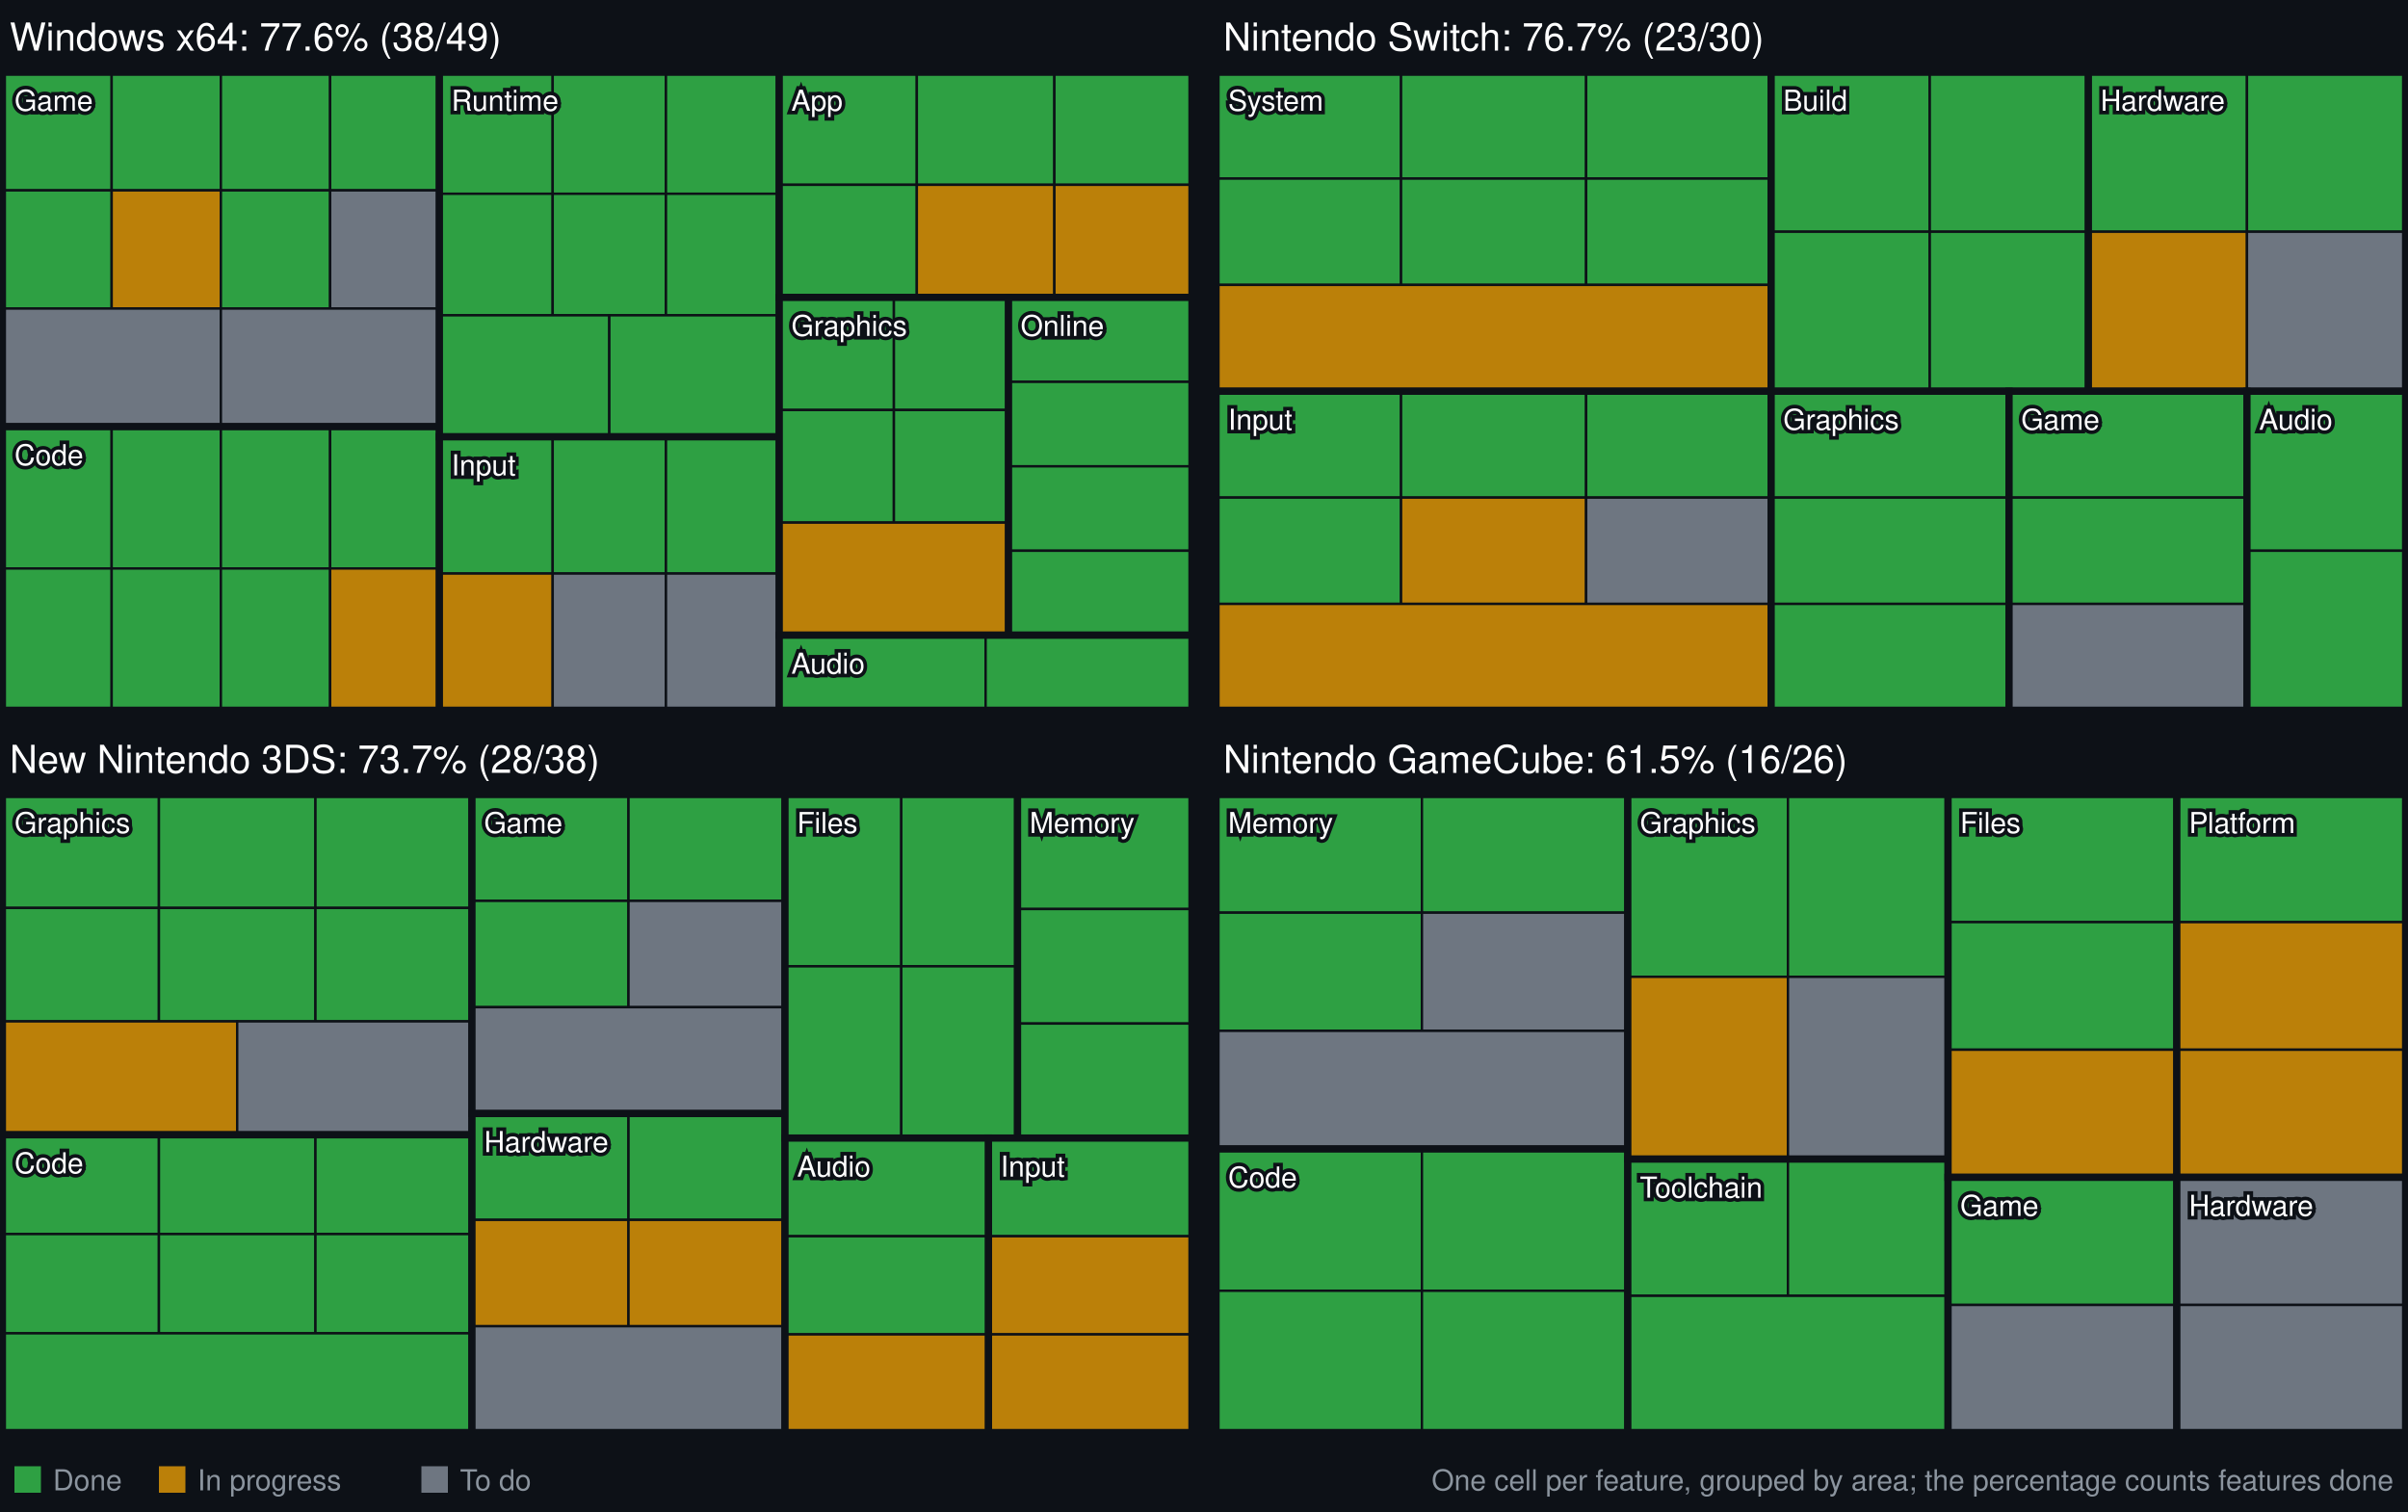
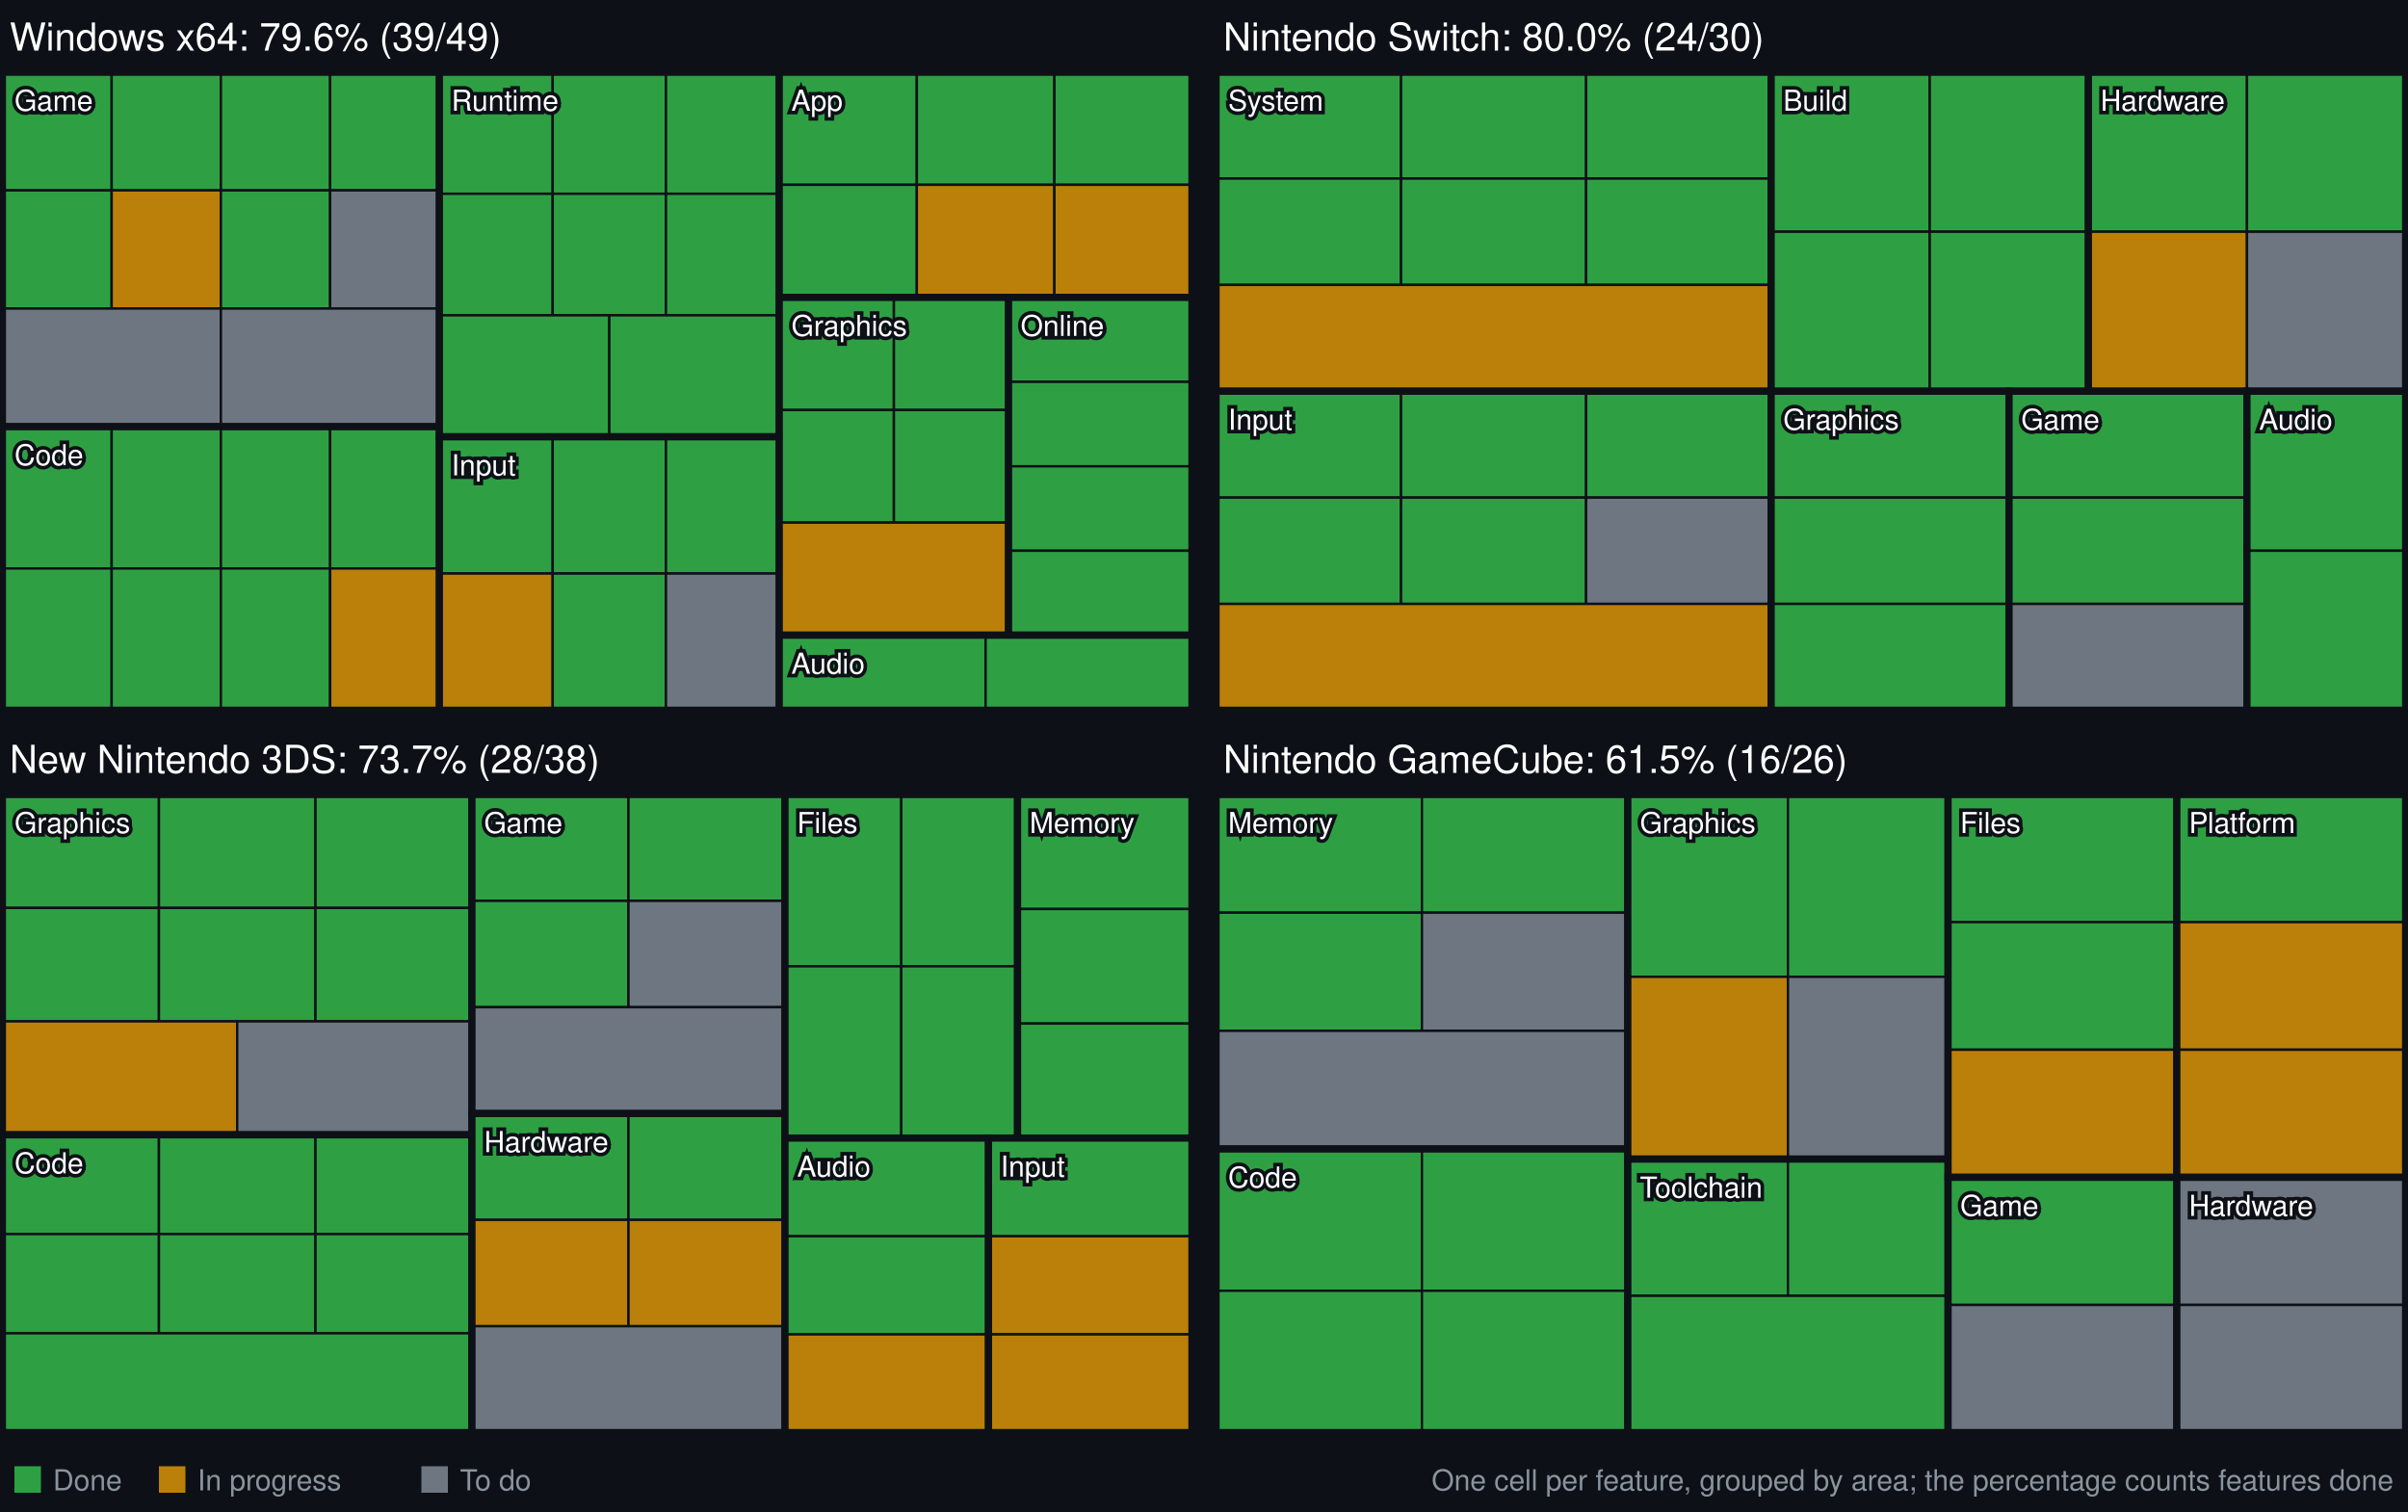
<svg xmlns="http://www.w3.org/2000/svg" viewBox="0 0 1000 628" width="1000" height="628" font-family="-apple-system,'Segoe UI',Helvetica,Arial,sans-serif" role="img" aria-label="Status of every port">
  <rect width="1000" height="628" fill="#0d1117" />
-   <text x="4.00" y="21.00" font-size="16" font-weight="normal" fill="#ffffff" text-anchor="start" stroke="#0d1117" stroke-width="3" paint-order="stroke">Windows x64: 77.6% (38/49)</text>
+   <text x="4.00" y="21.00" font-size="16" font-weight="normal" fill="#ffffff" text-anchor="start" stroke="#0d1117" stroke-width="3" paint-order="stroke">Windows x64: 79.6% (39/49)</text>
  <g>
    <rect x="1.00" y="30.00" width="45.37" height="49.07" fill="#2ea043" stroke="#0d1117" stroke-width="1" />
    <rect x="46.37" y="30.00" width="45.37" height="49.07" fill="#2ea043" stroke="#0d1117" stroke-width="1" />
    <rect x="91.73" y="30.00" width="45.37" height="49.07" fill="#2ea043" stroke="#0d1117" stroke-width="1" />
    <rect x="137.10" y="30.00" width="45.37" height="49.07" fill="#2ea043" stroke="#0d1117" stroke-width="1" />
    <rect x="1.00" y="79.07" width="45.37" height="49.07" fill="#2ea043" stroke="#0d1117" stroke-width="1" />
    <rect x="46.37" y="79.07" width="45.37" height="49.07" fill="#bb8009" stroke="#0d1117" stroke-width="1" />
    <rect x="91.73" y="79.07" width="45.37" height="49.07" fill="#2ea043" stroke="#0d1117" stroke-width="1" />
    <rect x="137.10" y="79.07" width="45.37" height="49.07" fill="#6e7681" stroke="#0d1117" stroke-width="1" />
    <rect x="1.00" y="128.15" width="90.73" height="49.07" fill="#6e7681" stroke="#0d1117" stroke-width="1" />
    <rect x="91.73" y="128.15" width="90.73" height="49.07" fill="#6e7681" stroke="#0d1117" stroke-width="1" />
    <rect x="1.00" y="30.00" width="181.47" height="147.22" fill="none" stroke="#0d1117" stroke-width="3" />
    <text x="6.00" y="46.00" font-size="12" font-weight="normal" fill="#ffffff" text-anchor="start" stroke="#0d1117" stroke-width="3" paint-order="stroke">Game</text>
  </g>
  <g>
    <rect x="1.00" y="177.22" width="45.37" height="58.89" fill="#2ea043" stroke="#0d1117" stroke-width="1" />
    <rect x="46.37" y="177.22" width="45.37" height="58.89" fill="#2ea043" stroke="#0d1117" stroke-width="1" />
    <rect x="91.73" y="177.22" width="45.37" height="58.89" fill="#2ea043" stroke="#0d1117" stroke-width="1" />
    <rect x="137.10" y="177.22" width="45.37" height="58.89" fill="#2ea043" stroke="#0d1117" stroke-width="1" />
    <rect x="1.00" y="236.11" width="45.37" height="58.89" fill="#2ea043" stroke="#0d1117" stroke-width="1" />
    <rect x="46.37" y="236.11" width="45.37" height="58.89" fill="#2ea043" stroke="#0d1117" stroke-width="1" />
    <rect x="91.73" y="236.11" width="45.37" height="58.89" fill="#2ea043" stroke="#0d1117" stroke-width="1" />
    <rect x="137.10" y="236.11" width="45.37" height="58.89" fill="#bb8009" stroke="#0d1117" stroke-width="1" />
    <rect x="1.00" y="177.22" width="181.47" height="117.78" fill="none" stroke="#0d1117" stroke-width="3" />
    <text x="6.00" y="193.22" font-size="12" font-weight="normal" fill="#ffffff" text-anchor="start" stroke="#0d1117" stroke-width="3" paint-order="stroke">Code</text>
  </g>
  <g>
    <rect x="182.47" y="30.00" width="47.05" height="50.48" fill="#2ea043" stroke="#0d1117" stroke-width="1" />
    <rect x="229.52" y="30.00" width="47.05" height="50.48" fill="#2ea043" stroke="#0d1117" stroke-width="1" />
    <rect x="276.56" y="30.00" width="47.05" height="50.48" fill="#2ea043" stroke="#0d1117" stroke-width="1" />
    <rect x="182.47" y="80.48" width="47.05" height="50.48" fill="#2ea043" stroke="#0d1117" stroke-width="1" />
    <rect x="229.52" y="80.48" width="47.05" height="50.48" fill="#2ea043" stroke="#0d1117" stroke-width="1" />
    <rect x="276.56" y="80.48" width="47.05" height="50.48" fill="#2ea043" stroke="#0d1117" stroke-width="1" />
    <rect x="182.47" y="130.95" width="70.57" height="50.48" fill="#2ea043" stroke="#0d1117" stroke-width="1" />
    <rect x="253.04" y="130.95" width="70.57" height="50.48" fill="#2ea043" stroke="#0d1117" stroke-width="1" />
    <rect x="182.47" y="30.00" width="141.14" height="151.43" fill="none" stroke="#0d1117" stroke-width="3" />
    <text x="187.47" y="46.00" font-size="12" font-weight="normal" fill="#ffffff" text-anchor="start" stroke="#0d1117" stroke-width="3" paint-order="stroke">Runtime</text>
  </g>
  <g>
    <rect x="182.47" y="181.43" width="47.05" height="56.79" fill="#2ea043" stroke="#0d1117" stroke-width="1" />
    <rect x="229.52" y="181.43" width="47.05" height="56.79" fill="#2ea043" stroke="#0d1117" stroke-width="1" />
    <rect x="276.56" y="181.43" width="47.05" height="56.79" fill="#2ea043" stroke="#0d1117" stroke-width="1" />
    <rect x="182.47" y="238.21" width="47.05" height="56.79" fill="#bb8009" stroke="#0d1117" stroke-width="1" />
-     <rect x="229.52" y="238.21" width="47.05" height="56.79" fill="#6e7681" stroke="#0d1117" stroke-width="1" />
+     <rect x="229.52" y="238.21" width="47.05" height="56.79" fill="#2ea043" stroke="#0d1117" stroke-width="1" />
    <rect x="276.56" y="238.21" width="47.05" height="56.79" fill="#6e7681" stroke="#0d1117" stroke-width="1" />
    <rect x="182.47" y="181.43" width="141.14" height="113.57" fill="none" stroke="#0d1117" stroke-width="3" />
    <text x="187.47" y="197.43" font-size="12" font-weight="normal" fill="#ffffff" text-anchor="start" stroke="#0d1117" stroke-width="3" paint-order="stroke">Input</text>
  </g>
  <g>
    <rect x="323.61" y="30.00" width="57.13" height="46.76" fill="#2ea043" stroke="#0d1117" stroke-width="1" />
    <rect x="380.74" y="30.00" width="57.13" height="46.76" fill="#2ea043" stroke="#0d1117" stroke-width="1" />
    <rect x="437.87" y="30.00" width="57.13" height="46.76" fill="#2ea043" stroke="#0d1117" stroke-width="1" />
    <rect x="323.61" y="76.76" width="57.13" height="46.76" fill="#2ea043" stroke="#0d1117" stroke-width="1" />
    <rect x="380.74" y="76.76" width="57.13" height="46.76" fill="#bb8009" stroke="#0d1117" stroke-width="1" />
    <rect x="437.87" y="76.76" width="57.13" height="46.76" fill="#bb8009" stroke="#0d1117" stroke-width="1" />
    <rect x="323.61" y="30.00" width="171.39" height="93.53" fill="none" stroke="#0d1117" stroke-width="3" />
    <text x="328.61" y="46.00" font-size="12" font-weight="normal" fill="#ffffff" text-anchor="start" stroke="#0d1117" stroke-width="3" paint-order="stroke">App</text>
  </g>
  <g>
    <rect x="323.61" y="123.53" width="47.61" height="46.76" fill="#2ea043" stroke="#0d1117" stroke-width="1" />
    <rect x="371.22" y="123.53" width="47.61" height="46.76" fill="#2ea043" stroke="#0d1117" stroke-width="1" />
    <rect x="323.61" y="170.29" width="47.61" height="46.76" fill="#2ea043" stroke="#0d1117" stroke-width="1" />
    <rect x="371.22" y="170.29" width="47.61" height="46.76" fill="#2ea043" stroke="#0d1117" stroke-width="1" />
    <rect x="323.61" y="217.06" width="95.22" height="46.76" fill="#bb8009" stroke="#0d1117" stroke-width="1" />
    <rect x="323.61" y="123.53" width="95.22" height="140.29" fill="none" stroke="#0d1117" stroke-width="3" />
    <text x="328.61" y="139.53" font-size="12" font-weight="normal" fill="#ffffff" text-anchor="start" stroke="#0d1117" stroke-width="3" paint-order="stroke">Graphics</text>
  </g>
  <g>
    <rect x="418.83" y="123.53" width="76.17" height="35.07" fill="#2ea043" stroke="#0d1117" stroke-width="1" />
    <rect x="418.83" y="158.60" width="76.17" height="35.07" fill="#2ea043" stroke="#0d1117" stroke-width="1" />
    <rect x="418.83" y="193.68" width="76.17" height="35.07" fill="#2ea043" stroke="#0d1117" stroke-width="1" />
    <rect x="418.83" y="228.75" width="76.17" height="35.07" fill="#2ea043" stroke="#0d1117" stroke-width="1" />
    <rect x="418.83" y="123.53" width="76.17" height="140.29" fill="none" stroke="#0d1117" stroke-width="3" />
    <text x="423.83" y="139.53" font-size="12" font-weight="normal" fill="#ffffff" text-anchor="start" stroke="#0d1117" stroke-width="3" paint-order="stroke">Online</text>
  </g>
  <g>
    <rect x="323.61" y="263.82" width="85.69" height="31.18" fill="#2ea043" stroke="#0d1117" stroke-width="1" />
    <rect x="409.31" y="263.82" width="85.69" height="31.18" fill="#2ea043" stroke="#0d1117" stroke-width="1" />
    <rect x="323.61" y="263.82" width="171.39" height="31.18" fill="none" stroke="#0d1117" stroke-width="3" />
    <text x="328.61" y="279.82" font-size="12" font-weight="normal" fill="#ffffff" text-anchor="start" stroke="#0d1117" stroke-width="3" paint-order="stroke">Audio</text>
  </g>
-   <text x="508.00" y="21.00" font-size="16" font-weight="normal" fill="#ffffff" text-anchor="start" stroke="#0d1117" stroke-width="3" paint-order="stroke">Nintendo Switch: 76.7% (23/30)</text>
+   <text x="508.00" y="21.00" font-size="16" font-weight="normal" fill="#ffffff" text-anchor="start" stroke="#0d1117" stroke-width="3" paint-order="stroke">Nintendo Switch: 80.0% (24/30)</text>
  <g>
    <rect x="505.00" y="30.00" width="76.84" height="44.17" fill="#2ea043" stroke="#0d1117" stroke-width="1" />
    <rect x="581.84" y="30.00" width="76.84" height="44.17" fill="#2ea043" stroke="#0d1117" stroke-width="1" />
    <rect x="658.69" y="30.00" width="76.84" height="44.17" fill="#2ea043" stroke="#0d1117" stroke-width="1" />
    <rect x="505.00" y="74.17" width="76.84" height="44.17" fill="#2ea043" stroke="#0d1117" stroke-width="1" />
    <rect x="581.84" y="74.17" width="76.84" height="44.17" fill="#2ea043" stroke="#0d1117" stroke-width="1" />
    <rect x="658.69" y="74.17" width="76.84" height="44.17" fill="#2ea043" stroke="#0d1117" stroke-width="1" />
    <rect x="505.00" y="118.33" width="230.53" height="44.17" fill="#bb8009" stroke="#0d1117" stroke-width="1" />
    <rect x="505.00" y="30.00" width="230.53" height="132.50" fill="none" stroke="#0d1117" stroke-width="3" />
    <text x="510.00" y="46.00" font-size="12" font-weight="normal" fill="#ffffff" text-anchor="start" stroke="#0d1117" stroke-width="3" paint-order="stroke">System</text>
  </g>
  <g>
    <rect x="505.00" y="162.50" width="76.84" height="44.17" fill="#2ea043" stroke="#0d1117" stroke-width="1" />
    <rect x="581.84" y="162.50" width="76.84" height="44.17" fill="#2ea043" stroke="#0d1117" stroke-width="1" />
    <rect x="658.69" y="162.50" width="76.84" height="44.17" fill="#2ea043" stroke="#0d1117" stroke-width="1" />
    <rect x="505.00" y="206.67" width="76.84" height="44.17" fill="#2ea043" stroke="#0d1117" stroke-width="1" />
-     <rect x="581.84" y="206.67" width="76.84" height="44.17" fill="#bb8009" stroke="#0d1117" stroke-width="1" />
+     <rect x="581.84" y="206.67" width="76.84" height="44.17" fill="#2ea043" stroke="#0d1117" stroke-width="1" />
    <rect x="658.69" y="206.67" width="76.84" height="44.17" fill="#6e7681" stroke="#0d1117" stroke-width="1" />
    <rect x="505.00" y="250.83" width="230.53" height="44.17" fill="#bb8009" stroke="#0d1117" stroke-width="1" />
    <rect x="505.00" y="162.50" width="230.53" height="132.50" fill="none" stroke="#0d1117" stroke-width="3" />
    <text x="510.00" y="178.50" font-size="12" font-weight="normal" fill="#ffffff" text-anchor="start" stroke="#0d1117" stroke-width="3" paint-order="stroke">Input</text>
  </g>
  <g>
    <rect x="735.53" y="30.00" width="65.87" height="66.25" fill="#2ea043" stroke="#0d1117" stroke-width="1" />
    <rect x="801.40" y="30.00" width="65.87" height="66.25" fill="#2ea043" stroke="#0d1117" stroke-width="1" />
    <rect x="735.53" y="96.25" width="65.87" height="66.25" fill="#2ea043" stroke="#0d1117" stroke-width="1" />
    <rect x="801.40" y="96.25" width="65.87" height="66.25" fill="#2ea043" stroke="#0d1117" stroke-width="1" />
    <rect x="735.53" y="30.00" width="131.73" height="132.50" fill="none" stroke="#0d1117" stroke-width="3" />
    <text x="740.53" y="46.00" font-size="12" font-weight="normal" fill="#ffffff" text-anchor="start" stroke="#0d1117" stroke-width="3" paint-order="stroke">Build</text>
  </g>
  <g>
    <rect x="867.27" y="30.00" width="65.87" height="66.25" fill="#2ea043" stroke="#0d1117" stroke-width="1" />
    <rect x="933.13" y="30.00" width="65.87" height="66.25" fill="#2ea043" stroke="#0d1117" stroke-width="1" />
    <rect x="867.27" y="96.25" width="65.87" height="66.25" fill="#bb8009" stroke="#0d1117" stroke-width="1" />
    <rect x="933.13" y="96.25" width="65.87" height="66.25" fill="#6e7681" stroke="#0d1117" stroke-width="1" />
    <rect x="867.27" y="30.00" width="131.73" height="132.50" fill="none" stroke="#0d1117" stroke-width="3" />
    <text x="872.27" y="46.00" font-size="12" font-weight="normal" fill="#ffffff" text-anchor="start" stroke="#0d1117" stroke-width="3" paint-order="stroke">Hardware</text>
  </g>
  <g>
    <rect x="735.53" y="162.50" width="98.80" height="44.17" fill="#2ea043" stroke="#0d1117" stroke-width="1" />
    <rect x="735.53" y="206.67" width="98.80" height="44.17" fill="#2ea043" stroke="#0d1117" stroke-width="1" />
    <rect x="735.53" y="250.83" width="98.80" height="44.17" fill="#2ea043" stroke="#0d1117" stroke-width="1" />
    <rect x="735.53" y="162.50" width="98.80" height="132.50" fill="none" stroke="#0d1117" stroke-width="3" />
    <text x="740.53" y="178.50" font-size="12" font-weight="normal" fill="#ffffff" text-anchor="start" stroke="#0d1117" stroke-width="3" paint-order="stroke">Graphics</text>
  </g>
  <g>
    <rect x="834.33" y="162.50" width="98.80" height="44.17" fill="#2ea043" stroke="#0d1117" stroke-width="1" />
    <rect x="834.33" y="206.67" width="98.80" height="44.17" fill="#2ea043" stroke="#0d1117" stroke-width="1" />
    <rect x="834.33" y="250.83" width="98.80" height="44.17" fill="#6e7681" stroke="#0d1117" stroke-width="1" />
    <rect x="834.33" y="162.50" width="98.80" height="132.50" fill="none" stroke="#0d1117" stroke-width="3" />
    <text x="839.33" y="178.50" font-size="12" font-weight="normal" fill="#ffffff" text-anchor="start" stroke="#0d1117" stroke-width="3" paint-order="stroke">Game</text>
  </g>
  <g>
    <rect x="933.13" y="162.50" width="65.87" height="66.25" fill="#2ea043" stroke="#0d1117" stroke-width="1" />
    <rect x="933.13" y="228.75" width="65.87" height="66.25" fill="#2ea043" stroke="#0d1117" stroke-width="1" />
    <rect x="933.13" y="162.50" width="65.87" height="132.50" fill="none" stroke="#0d1117" stroke-width="3" />
    <text x="938.13" y="178.50" font-size="12" font-weight="normal" fill="#ffffff" text-anchor="start" stroke="#0d1117" stroke-width="3" paint-order="stroke">Audio</text>
  </g>
  <text x="4.00" y="321.00" font-size="16" font-weight="normal" fill="#ffffff" text-anchor="start" stroke="#0d1117" stroke-width="3" paint-order="stroke">New Nintendo 3DS: 73.7% (28/38)</text>
  <g>
    <rect x="1.00" y="330.00" width="65.00" height="47.11" fill="#2ea043" stroke="#0d1117" stroke-width="1" />
    <rect x="66.00" y="330.00" width="65.00" height="47.11" fill="#2ea043" stroke="#0d1117" stroke-width="1" />
    <rect x="131.00" y="330.00" width="65.00" height="47.11" fill="#2ea043" stroke="#0d1117" stroke-width="1" />
    <rect x="1.00" y="377.11" width="65.00" height="47.11" fill="#2ea043" stroke="#0d1117" stroke-width="1" />
    <rect x="66.00" y="377.11" width="65.00" height="47.11" fill="#2ea043" stroke="#0d1117" stroke-width="1" />
    <rect x="131.00" y="377.11" width="65.00" height="47.11" fill="#2ea043" stroke="#0d1117" stroke-width="1" />
    <rect x="1.00" y="424.22" width="97.50" height="47.11" fill="#bb8009" stroke="#0d1117" stroke-width="1" />
    <rect x="98.50" y="424.22" width="97.50" height="47.11" fill="#6e7681" stroke="#0d1117" stroke-width="1" />
    <rect x="1.00" y="330.00" width="195.00" height="141.33" fill="none" stroke="#0d1117" stroke-width="3" />
    <text x="6.00" y="346.00" font-size="12" font-weight="normal" fill="#ffffff" text-anchor="start" stroke="#0d1117" stroke-width="3" paint-order="stroke">Graphics</text>
  </g>
  <g>
    <rect x="1.00" y="471.33" width="65.00" height="41.22" fill="#2ea043" stroke="#0d1117" stroke-width="1" />
    <rect x="66.00" y="471.33" width="65.00" height="41.22" fill="#2ea043" stroke="#0d1117" stroke-width="1" />
    <rect x="131.00" y="471.33" width="65.00" height="41.22" fill="#2ea043" stroke="#0d1117" stroke-width="1" />
    <rect x="1.00" y="512.56" width="65.00" height="41.22" fill="#2ea043" stroke="#0d1117" stroke-width="1" />
    <rect x="66.00" y="512.56" width="65.00" height="41.22" fill="#2ea043" stroke="#0d1117" stroke-width="1" />
    <rect x="131.00" y="512.56" width="65.00" height="41.22" fill="#2ea043" stroke="#0d1117" stroke-width="1" />
    <rect x="1.00" y="553.78" width="195.00" height="41.22" fill="#2ea043" stroke="#0d1117" stroke-width="1" />
    <rect x="1.00" y="471.33" width="195.00" height="123.67" fill="none" stroke="#0d1117" stroke-width="3" />
    <text x="6.00" y="487.33" font-size="12" font-weight="normal" fill="#ffffff" text-anchor="start" stroke="#0d1117" stroke-width="3" paint-order="stroke">Code</text>
  </g>
  <g>
    <rect x="196.00" y="330.00" width="65.00" height="44.17" fill="#2ea043" stroke="#0d1117" stroke-width="1" />
    <rect x="261.00" y="330.00" width="65.00" height="44.17" fill="#2ea043" stroke="#0d1117" stroke-width="1" />
    <rect x="196.00" y="374.17" width="65.00" height="44.17" fill="#2ea043" stroke="#0d1117" stroke-width="1" />
    <rect x="261.00" y="374.17" width="65.00" height="44.17" fill="#6e7681" stroke="#0d1117" stroke-width="1" />
    <rect x="196.00" y="418.33" width="130.00" height="44.17" fill="#6e7681" stroke="#0d1117" stroke-width="1" />
    <rect x="196.00" y="330.00" width="130.00" height="132.50" fill="none" stroke="#0d1117" stroke-width="3" />
    <text x="201.00" y="346.00" font-size="12" font-weight="normal" fill="#ffffff" text-anchor="start" stroke="#0d1117" stroke-width="3" paint-order="stroke">Game</text>
  </g>
  <g>
    <rect x="196.00" y="462.50" width="65.00" height="44.17" fill="#2ea043" stroke="#0d1117" stroke-width="1" />
    <rect x="261.00" y="462.50" width="65.00" height="44.17" fill="#2ea043" stroke="#0d1117" stroke-width="1" />
    <rect x="196.00" y="506.67" width="65.00" height="44.17" fill="#bb8009" stroke="#0d1117" stroke-width="1" />
    <rect x="261.00" y="506.67" width="65.00" height="44.17" fill="#bb8009" stroke="#0d1117" stroke-width="1" />
    <rect x="196.00" y="550.83" width="130.00" height="44.17" fill="#6e7681" stroke="#0d1117" stroke-width="1" />
    <rect x="196.00" y="462.50" width="130.00" height="132.50" fill="none" stroke="#0d1117" stroke-width="3" />
    <text x="201.00" y="478.50" font-size="12" font-weight="normal" fill="#ffffff" text-anchor="start" stroke="#0d1117" stroke-width="3" paint-order="stroke">Hardware</text>
  </g>
  <g>
    <rect x="326.00" y="330.00" width="48.29" height="71.35" fill="#2ea043" stroke="#0d1117" stroke-width="1" />
    <rect x="374.29" y="330.00" width="48.29" height="71.35" fill="#2ea043" stroke="#0d1117" stroke-width="1" />
    <rect x="326.00" y="401.35" width="48.29" height="71.35" fill="#2ea043" stroke="#0d1117" stroke-width="1" />
    <rect x="374.29" y="401.35" width="48.29" height="71.35" fill="#2ea043" stroke="#0d1117" stroke-width="1" />
    <rect x="326.00" y="330.00" width="96.57" height="142.69" fill="none" stroke="#0d1117" stroke-width="3" />
    <text x="331.00" y="346.00" font-size="12" font-weight="normal" fill="#ffffff" text-anchor="start" stroke="#0d1117" stroke-width="3" paint-order="stroke">Files</text>
  </g>
  <g>
    <rect x="422.57" y="330.00" width="72.43" height="47.56" fill="#2ea043" stroke="#0d1117" stroke-width="1" />
    <rect x="422.57" y="377.56" width="72.43" height="47.56" fill="#2ea043" stroke="#0d1117" stroke-width="1" />
    <rect x="422.57" y="425.13" width="72.43" height="47.56" fill="#2ea043" stroke="#0d1117" stroke-width="1" />
    <rect x="422.57" y="330.00" width="72.43" height="142.69" fill="none" stroke="#0d1117" stroke-width="3" />
    <text x="427.57" y="346.00" font-size="12" font-weight="normal" fill="#ffffff" text-anchor="start" stroke="#0d1117" stroke-width="3" paint-order="stroke">Memory</text>
  </g>
  <g>
    <rect x="326.00" y="472.69" width="84.50" height="40.77" fill="#2ea043" stroke="#0d1117" stroke-width="1" />
    <rect x="326.00" y="513.46" width="84.50" height="40.77" fill="#2ea043" stroke="#0d1117" stroke-width="1" />
    <rect x="326.00" y="554.23" width="84.50" height="40.77" fill="#bb8009" stroke="#0d1117" stroke-width="1" />
    <rect x="326.00" y="472.69" width="84.50" height="122.31" fill="none" stroke="#0d1117" stroke-width="3" />
    <text x="331.00" y="488.69" font-size="12" font-weight="normal" fill="#ffffff" text-anchor="start" stroke="#0d1117" stroke-width="3" paint-order="stroke">Audio</text>
  </g>
  <g>
    <rect x="410.50" y="472.69" width="84.50" height="40.77" fill="#2ea043" stroke="#0d1117" stroke-width="1" />
    <rect x="410.50" y="513.46" width="84.50" height="40.77" fill="#bb8009" stroke="#0d1117" stroke-width="1" />
    <rect x="410.50" y="554.23" width="84.50" height="40.77" fill="#bb8009" stroke="#0d1117" stroke-width="1" />
    <rect x="410.50" y="472.69" width="84.50" height="122.31" fill="none" stroke="#0d1117" stroke-width="3" />
    <text x="415.50" y="488.69" font-size="12" font-weight="normal" fill="#ffffff" text-anchor="start" stroke="#0d1117" stroke-width="3" paint-order="stroke">Input</text>
  </g>
  <text x="508.00" y="321.00" font-size="16" font-weight="normal" fill="#ffffff" text-anchor="start" stroke="#0d1117" stroke-width="3" paint-order="stroke">Nintendo GameCube: 61.5% (16/26)</text>
  <g>
    <rect x="505.00" y="330.00" width="85.50" height="49.07" fill="#2ea043" stroke="#0d1117" stroke-width="1" />
    <rect x="590.50" y="330.00" width="85.50" height="49.07" fill="#2ea043" stroke="#0d1117" stroke-width="1" />
    <rect x="505.00" y="379.07" width="85.50" height="49.07" fill="#2ea043" stroke="#0d1117" stroke-width="1" />
    <rect x="590.50" y="379.07" width="85.50" height="49.07" fill="#6e7681" stroke="#0d1117" stroke-width="1" />
    <rect x="505.00" y="428.15" width="171.00" height="49.07" fill="#6e7681" stroke="#0d1117" stroke-width="1" />
    <rect x="505.00" y="330.00" width="171.00" height="147.22" fill="none" stroke="#0d1117" stroke-width="3" />
    <text x="510.00" y="346.00" font-size="12" font-weight="normal" fill="#ffffff" text-anchor="start" stroke="#0d1117" stroke-width="3" paint-order="stroke">Memory</text>
  </g>
  <g>
    <rect x="505.00" y="477.22" width="85.50" height="58.89" fill="#2ea043" stroke="#0d1117" stroke-width="1" />
    <rect x="590.50" y="477.22" width="85.50" height="58.89" fill="#2ea043" stroke="#0d1117" stroke-width="1" />
    <rect x="505.00" y="536.11" width="85.50" height="58.89" fill="#2ea043" stroke="#0d1117" stroke-width="1" />
    <rect x="590.50" y="536.11" width="85.50" height="58.89" fill="#2ea043" stroke="#0d1117" stroke-width="1" />
    <rect x="505.00" y="477.22" width="171.00" height="117.78" fill="none" stroke="#0d1117" stroke-width="3" />
    <text x="510.00" y="493.22" font-size="12" font-weight="normal" fill="#ffffff" text-anchor="start" stroke="#0d1117" stroke-width="3" paint-order="stroke">Code</text>
  </g>
  <g>
    <rect x="676.00" y="330.00" width="66.50" height="75.71" fill="#2ea043" stroke="#0d1117" stroke-width="1" />
    <rect x="742.50" y="330.00" width="66.50" height="75.71" fill="#2ea043" stroke="#0d1117" stroke-width="1" />
    <rect x="676.00" y="405.71" width="66.50" height="75.71" fill="#bb8009" stroke="#0d1117" stroke-width="1" />
    <rect x="742.50" y="405.71" width="66.50" height="75.71" fill="#6e7681" stroke="#0d1117" stroke-width="1" />
    <rect x="676.00" y="330.00" width="133.00" height="151.43" fill="none" stroke="#0d1117" stroke-width="3" />
    <text x="681.00" y="346.00" font-size="12" font-weight="normal" fill="#ffffff" text-anchor="start" stroke="#0d1117" stroke-width="3" paint-order="stroke">Graphics</text>
  </g>
  <g>
    <rect x="676.00" y="481.43" width="66.50" height="56.79" fill="#2ea043" stroke="#0d1117" stroke-width="1" />
    <rect x="742.50" y="481.43" width="66.50" height="56.79" fill="#2ea043" stroke="#0d1117" stroke-width="1" />
    <rect x="676.00" y="538.21" width="133.00" height="56.79" fill="#2ea043" stroke="#0d1117" stroke-width="1" />
    <rect x="676.00" y="481.43" width="133.00" height="113.57" fill="none" stroke="#0d1117" stroke-width="3" />
    <text x="681.00" y="497.43" font-size="12" font-weight="normal" fill="#ffffff" text-anchor="start" stroke="#0d1117" stroke-width="3" paint-order="stroke">Toolchain</text>
  </g>
  <g>
    <rect x="809.00" y="330.00" width="95.00" height="53.00" fill="#2ea043" stroke="#0d1117" stroke-width="1" />
    <rect x="809.00" y="383.00" width="95.00" height="53.00" fill="#2ea043" stroke="#0d1117" stroke-width="1" />
    <rect x="809.00" y="436.00" width="95.00" height="53.00" fill="#bb8009" stroke="#0d1117" stroke-width="1" />
    <rect x="809.00" y="330.00" width="95.00" height="159.00" fill="none" stroke="#0d1117" stroke-width="3" />
    <text x="814.00" y="346.00" font-size="12" font-weight="normal" fill="#ffffff" text-anchor="start" stroke="#0d1117" stroke-width="3" paint-order="stroke">Files</text>
  </g>
  <g>
    <rect x="904.00" y="330.00" width="95.00" height="53.00" fill="#2ea043" stroke="#0d1117" stroke-width="1" />
    <rect x="904.00" y="383.00" width="95.00" height="53.00" fill="#bb8009" stroke="#0d1117" stroke-width="1" />
    <rect x="904.00" y="436.00" width="95.00" height="53.00" fill="#bb8009" stroke="#0d1117" stroke-width="1" />
    <rect x="904.00" y="330.00" width="95.00" height="159.00" fill="none" stroke="#0d1117" stroke-width="3" />
    <text x="909.00" y="346.00" font-size="12" font-weight="normal" fill="#ffffff" text-anchor="start" stroke="#0d1117" stroke-width="3" paint-order="stroke">Platform</text>
  </g>
  <g>
    <rect x="809.00" y="489.00" width="95.00" height="53.00" fill="#2ea043" stroke="#0d1117" stroke-width="1" />
    <rect x="809.00" y="542.00" width="95.00" height="53.00" fill="#6e7681" stroke="#0d1117" stroke-width="1" />
    <rect x="809.00" y="489.00" width="95.00" height="106.00" fill="none" stroke="#0d1117" stroke-width="3" />
    <text x="814.00" y="505.00" font-size="12" font-weight="normal" fill="#ffffff" text-anchor="start" stroke="#0d1117" stroke-width="3" paint-order="stroke">Game</text>
  </g>
  <g>
    <rect x="904.00" y="489.00" width="95.00" height="53.00" fill="#6e7681" stroke="#0d1117" stroke-width="1" />
    <rect x="904.00" y="542.00" width="95.00" height="53.00" fill="#6e7681" stroke="#0d1117" stroke-width="1" />
    <rect x="904.00" y="489.00" width="95.00" height="106.00" fill="none" stroke="#0d1117" stroke-width="3" />
    <text x="909.00" y="505.00" font-size="12" font-weight="normal" fill="#ffffff" text-anchor="start" stroke="#0d1117" stroke-width="3" paint-order="stroke">Hardware</text>
  </g>
  <rect x="6" y="609" width="11" height="11" fill="#2ea043" />
  <text x="22" y="619" font-size="12" fill="#8b949e">Done</text>
  <rect x="66" y="609" width="11" height="11" fill="#bb8009" />
  <text x="82" y="619" font-size="12" fill="#8b949e">In progress</text>
  <rect x="175" y="609" width="11" height="11" fill="#6e7681" />
  <text x="191" y="619" font-size="12" fill="#8b949e">To do</text>
  <text x="994" y="619" font-size="12" fill="#8b949e" text-anchor="end">One cell per feature, grouped by area; the percentage counts features done</text>
</svg>
